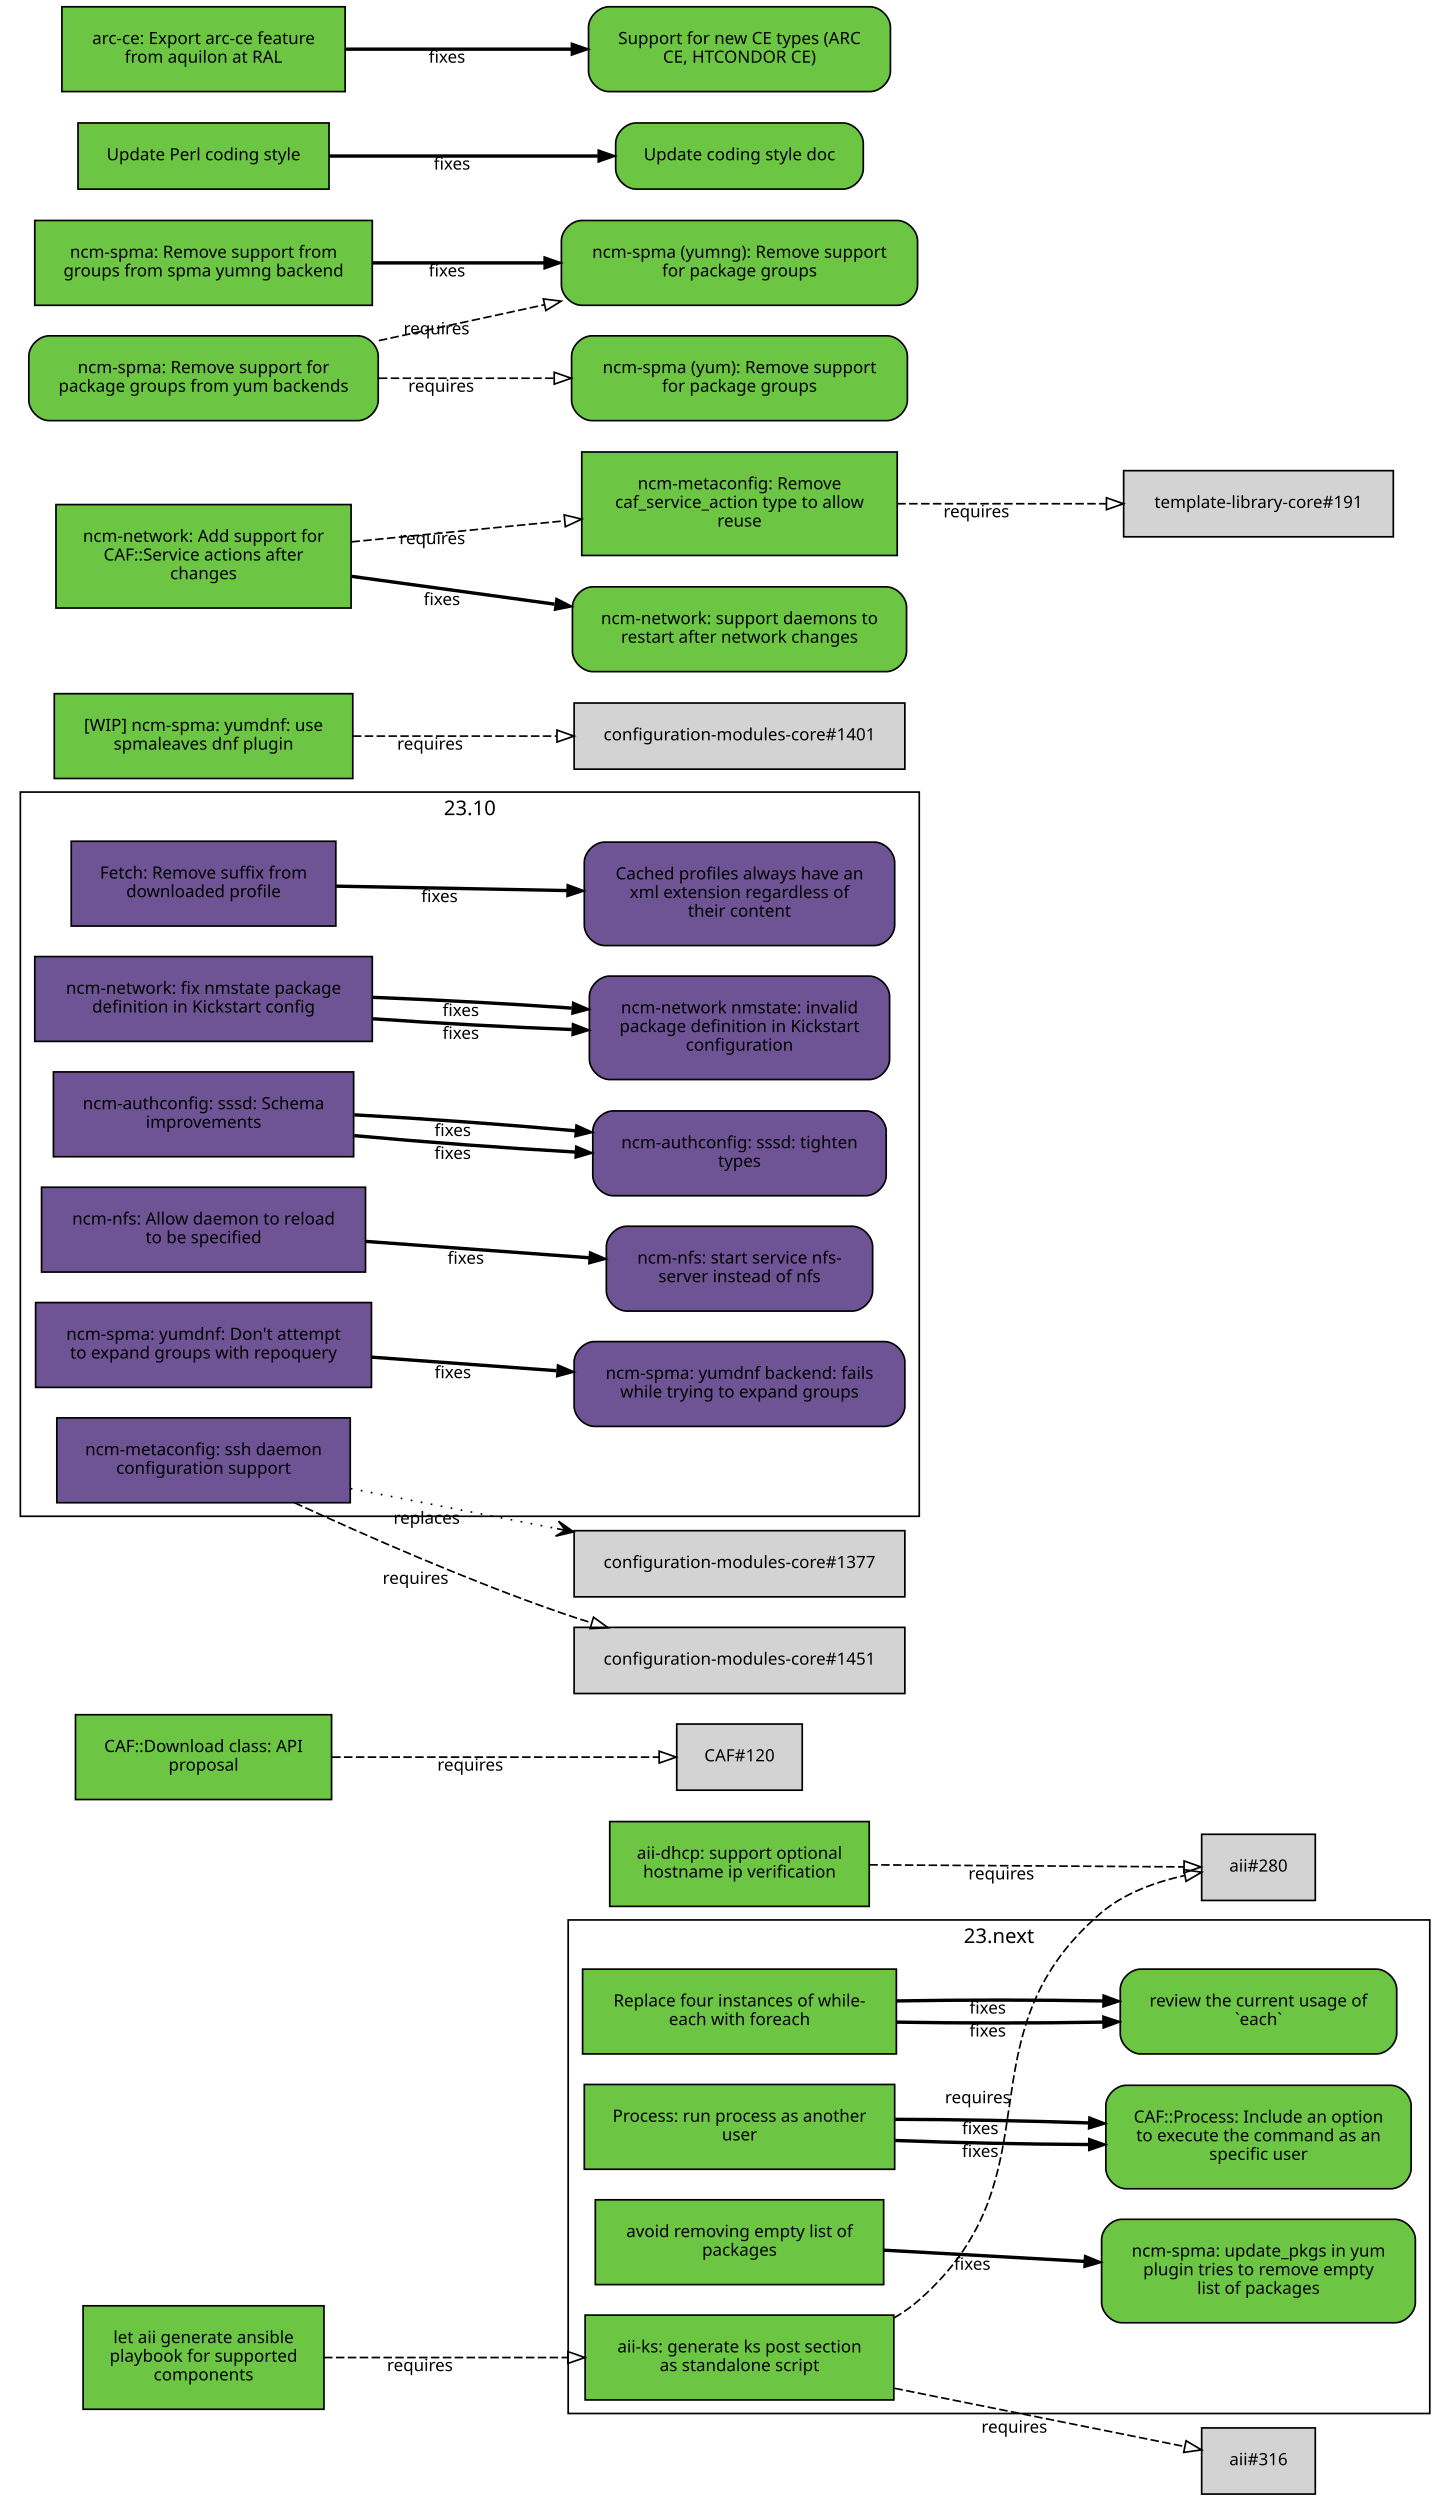
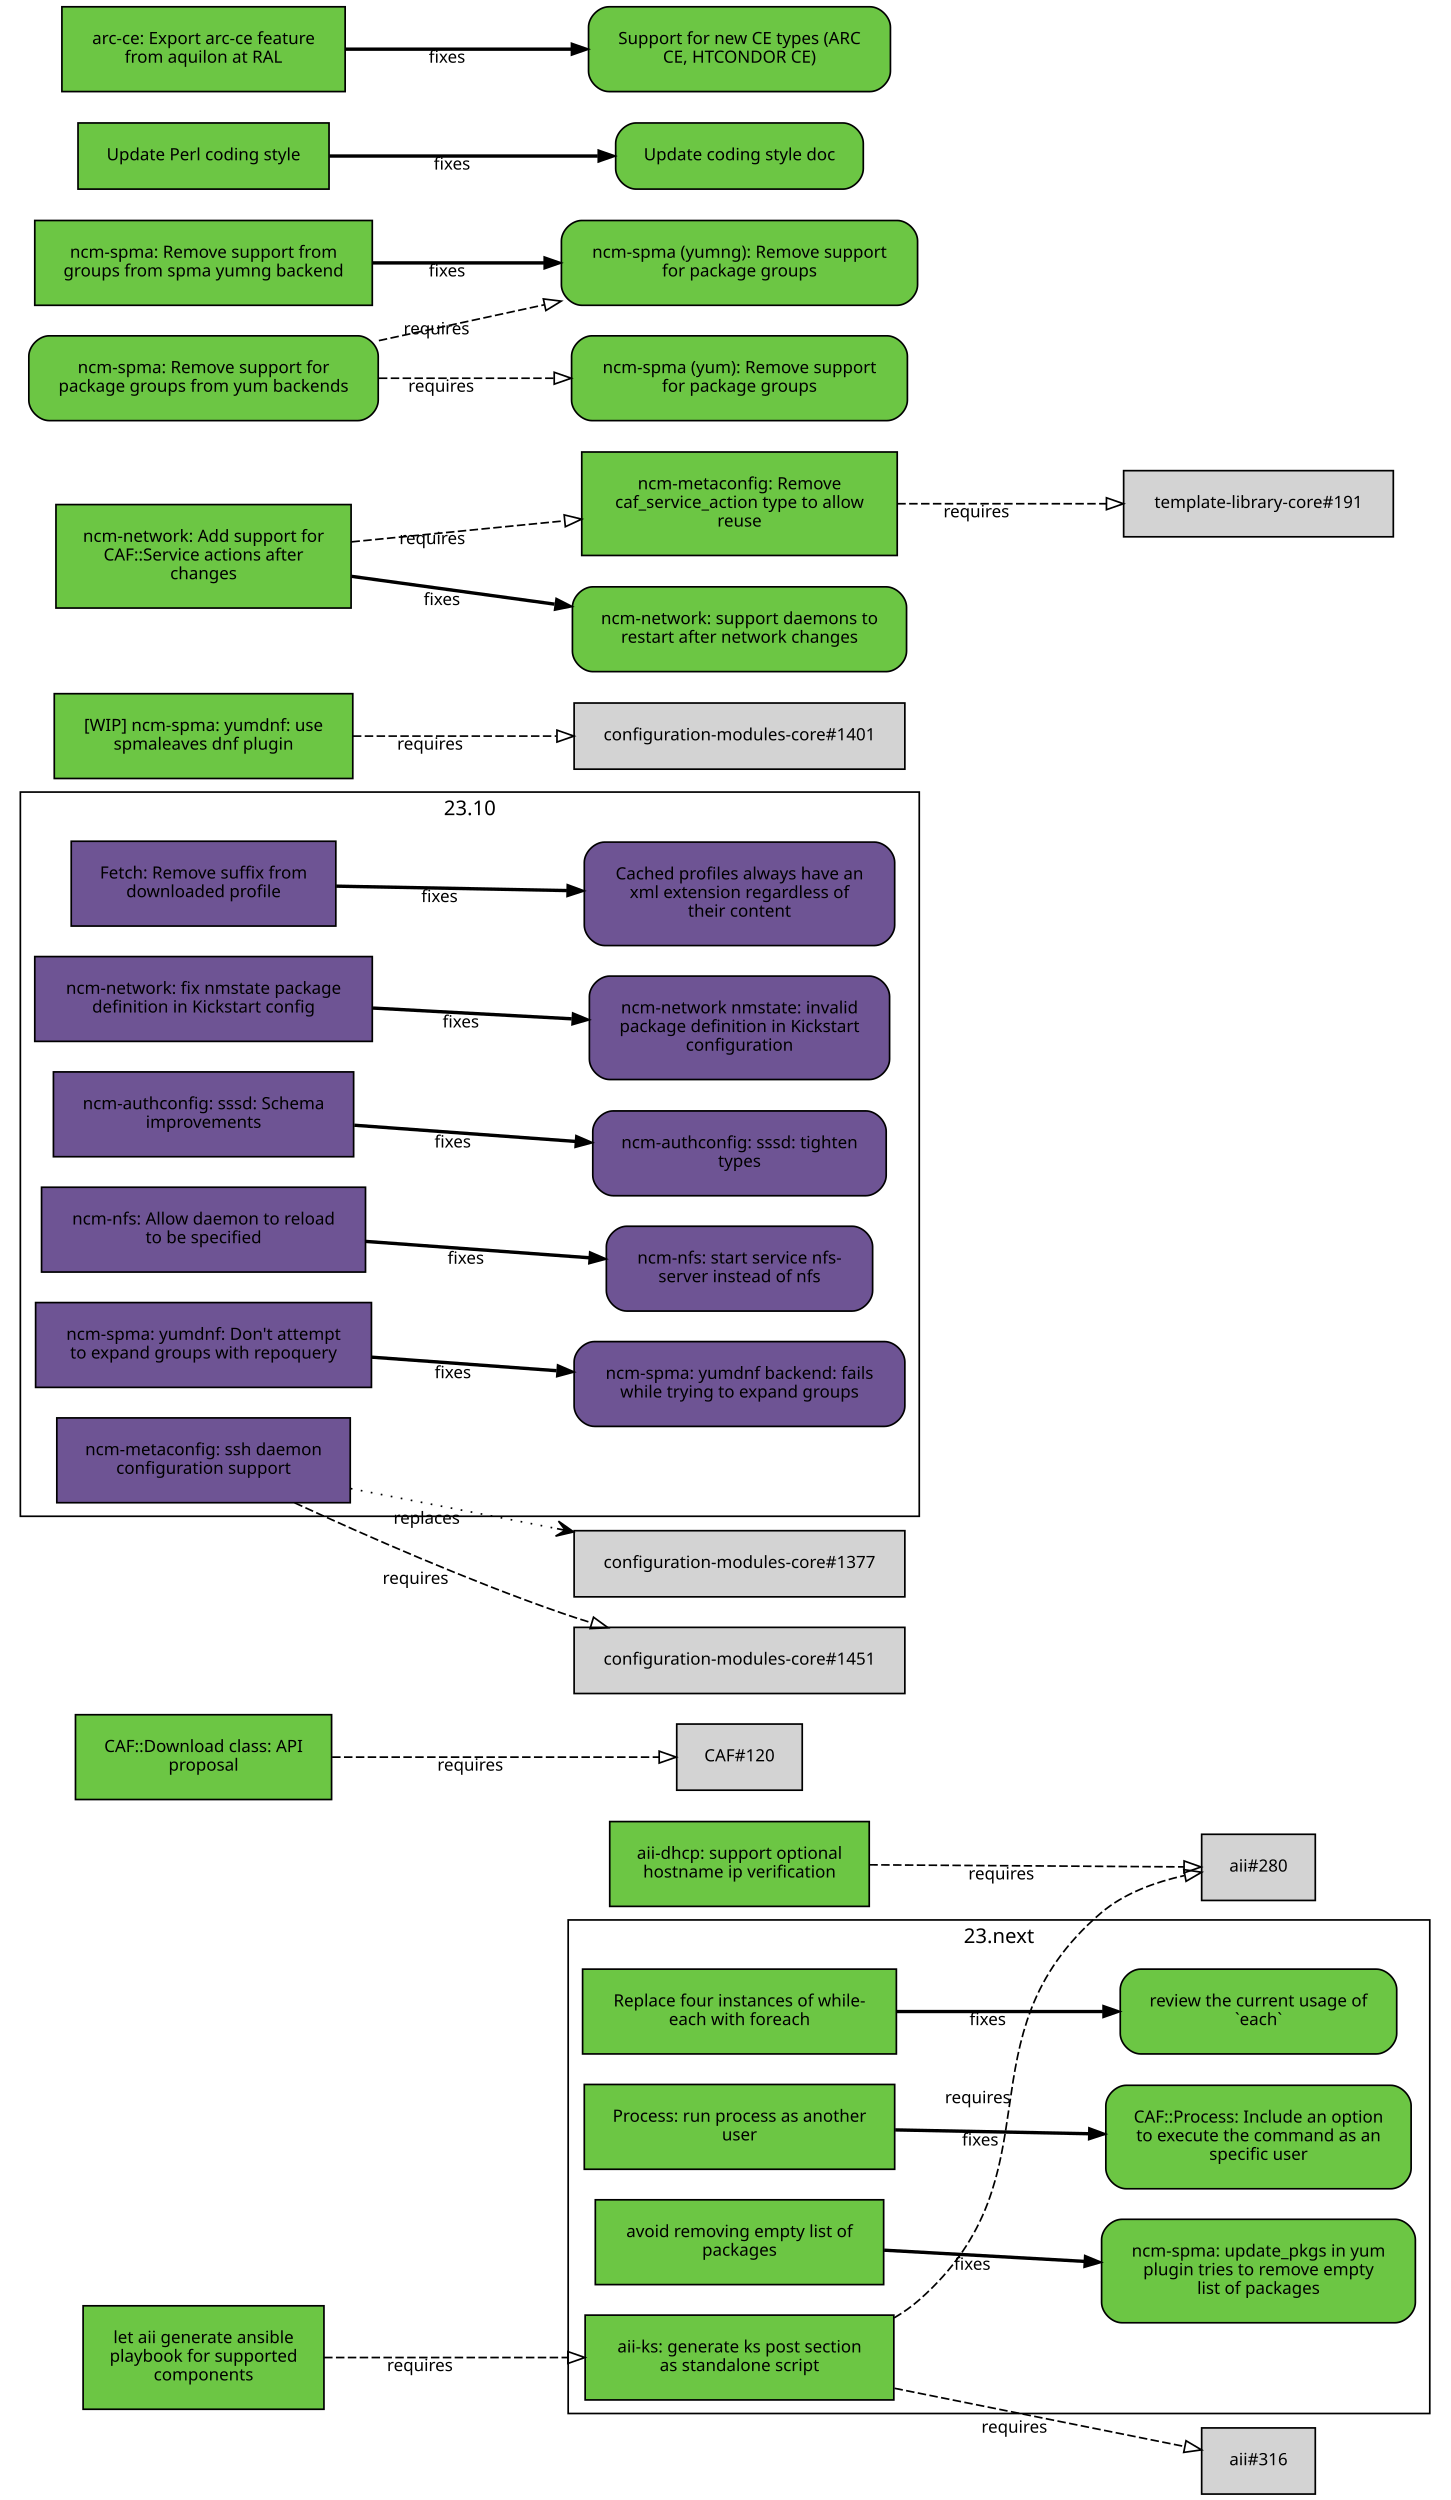
<svg xmlns="http://www.w3.org/2000/svg" xmlns:xlink="http://www.w3.org/1999/xlink" width="855pt" height="1474pt" viewBox="0.00 0.00 855.00 1474.00">
  <g id="graph0" class="graph" transform="scale(1 1) rotate(0) translate(4 1470)">
    <polygon fill="white" stroke="white" points="-4,5 -4,-1470 852,-1470 852,5 -4,5" />
    <g id="clust2" class="cluster">
      <polygon fill="none" stroke="black" points="8,-576 8,-1003 538,-1003 538,-576 8,-576" />
      <text text-anchor="middle" x="273" y="-989.4" font-family="Sans" font-size="12.00">23.10</text>
    </g>
    <g id="clust1" class="cluster">
      <polygon fill="none" stroke="black" points="331,-47 331,-338 839,-338 839,-47 331,-47" />
      <text text-anchor="middle" x="585" y="-324.4" font-family="Sans" font-size="12.00">23.next</text>
    </g>
    <g id="node1" class="node">
      <g id="a_node1">
        <a xlink:href="https://github.com/quattor/aii/pull/328" xlink:title="aii#328 (pull-request)" target="_parent">
          <polygon fill="#6cc644" stroke="black" points="523,-105 341,-105 341,-55 523,-55 523,-105" />
          <text text-anchor="middle" x="432" y="-83" font-family="Sans" font-size="10.00">aii-ks: generate ks post section</text>
          <text text-anchor="middle" x="432" y="-72" font-family="Sans" font-size="10.00">as standalone script</text>
        </a>
      </g>
    </g>
    <g id="node2" class="node">
      <polygon fill="lightgrey" stroke="black" points="771.5,-388.5 704.5,-388.5 704.5,-349.5 771.5,-349.5 771.5,-388.5" />
      <text text-anchor="middle" x="738" y="-366.5" font-family="Sans" font-size="10.00">aii#280</text>
    </g>
    <g id="edge1" class="edge">
      <path fill="none" stroke="black" stroke-dasharray="5,2" d="M523.177,-103.373C528.47,-106.484 533.473,-110.008 538,-114 621.964,-188.027 560.019,-269.143 645,-342 658.709,-353.754 677.321,-360.394 694.218,-364.145" />
      <polygon fill="none" stroke="black" points="693.975,-367.663 704.458,-366.126 695.305,-360.79 693.975,-367.663" />
      <text text-anchor="middle" x="572.527" y="-229.944" font-family="Sans" font-size="10.00">requires</text>
    </g>
    <g id="node3" class="node">
      <polygon fill="lightgrey" stroke="black" points="771.5,-38.5 704.5,-38.5 704.5,0.5 771.5,0.5 771.5,-38.5" />
      <text text-anchor="middle" x="738" y="-16.5" font-family="Sans" font-size="10.00">aii#316</text>
    </g>
    <g id="edge2" class="edge">
      <path fill="none" stroke="black" stroke-dasharray="5,2" d="M523.387,-61.863C580.055,-50.492 650.477,-36.362 694.595,-27.509" />
      <polygon fill="none" stroke="black" points="695.291,-30.939 704.407,-25.54 693.914,-24.076 695.291,-30.939" />
      <text text-anchor="middle" x="594.051" y="-35.671" font-family="Sans" font-size="10.00">requires</text>
    </g>
    <g id="node4" class="node">
      <g id="a_node4">
        <a xlink:href="https://github.com/quattor/aii/pull/331" xlink:title="aii#331 (pull-request)" target="_parent">
          <polygon fill="#6cc644" stroke="black" points="187,-110.5 45,-110.5 45,-49.5 187,-49.5 187,-110.5" />
          <text text-anchor="middle" x="116" y="-88.5" font-family="Sans" font-size="10.00">let aii generate ansible</text>
          <text text-anchor="middle" x="116" y="-77.5" font-family="Sans" font-size="10.00">playbook for supported</text>
          <text text-anchor="middle" x="116" y="-66.5" font-family="Sans" font-size="10.00">components</text>
        </a>
      </g>
    </g>
    <g id="edge3" class="edge">
      <path fill="none" stroke="black" stroke-dasharray="5,2" d="M187.077,-80C229.343,-80 283.883,-80 330.668,-80" />
      <polygon fill="none" stroke="black" points="330.834,-83.5 340.834,-80 330.834,-76.5 330.834,-83.5" />
      <text text-anchor="middle" x="243.574" y="-72" font-family="Sans" font-size="10.00">requires</text>
    </g>
    <g id="node5" class="node">
      <g id="a_node5">
        <a xlink:href="https://github.com/quattor/aii/pull/299" xlink:title="aii#299 (pull-request)" target="_parent">
          <polygon fill="#6cc644" stroke="black" points="508.5,-396 355.5,-396 355.5,-346 508.5,-346 508.5,-396" />
          <text text-anchor="middle" x="432" y="-374" font-family="Sans" font-size="10.00">aii-dhcp: support optional</text>
          <text text-anchor="middle" x="432" y="-363" font-family="Sans" font-size="10.00">hostname ip verification</text>
        </a>
      </g>
    </g>
    <g id="edge4" class="edge">
      <path fill="none" stroke="black" stroke-dasharray="5,2" d="M508.537,-370.503C567.023,-370.118 645.931,-369.599 694.049,-369.283" />
      <polygon fill="none" stroke="black" points="694.146,-372.782 704.123,-369.216 694.1,-365.782 694.146,-372.782" />
      <text text-anchor="middle" x="586.342" y="-361.86" font-family="Sans" font-size="10.00">requires</text>
    </g>
    <g id="node6" class="node">
      <g id="a_node6">
        <a xlink:href="https://github.com/quattor/CAF/pull/277" xlink:title="CAF#277 (pull-request)" target="_parent">
          <polygon fill="#6cc644" stroke="black" points="524.5,-309 339.5,-309 339.5,-259 524.5,-259 524.5,-309" />
          <text text-anchor="middle" x="432" y="-287" font-family="Sans" font-size="10.00">Replace four instances of while-</text>
          <text text-anchor="middle" x="432" y="-276" font-family="Sans" font-size="10.00">each with foreach</text>
        </a>
      </g>
    </g>
    <g id="node7" class="node">
      <g id="a_node7">
        <a xlink:href="https://github.com/quattor/CAF/issues/109" xlink:title="CAF#109 (issue)" target="_parent">
          <path fill="#6cc644" stroke="black" d="M807.5,-309C807.5,-309 668.5,-309 668.5,-309 662.5,-309 656.5,-303 656.5,-297 656.5,-297 656.5,-271 656.5,-271 656.5,-265 662.5,-259 668.5,-259 668.5,-259 807.5,-259 807.5,-259 813.5,-259 819.5,-265 819.5,-271 819.5,-271 819.5,-297 819.5,-297 819.5,-303 813.5,-309 807.5,-309" />
          <text text-anchor="middle" x="738" y="-287" font-family="Sans" font-size="10.00">review the current usage of</text>
          <text text-anchor="middle" x="738" y="-276" font-family="Sans" font-size="10.00">`each`</text>
        </a>
      </g>
    </g>
    <g id="edge5" class="edge">
-       <path fill="none" stroke="black" stroke-width="2" d="M524.622,-277.748C563.139,-277.079 607.831,-277.084 646.253,-277.763" />
-       <polygon fill="black" stroke="black" points="646.327,-281.265 656.394,-277.961 646.464,-274.266 646.327,-281.265" />
-       <text text-anchor="middle" x="578.345" y="-269.254" font-family="Sans" font-size="10.00">fixes</text>
-     </g>
-     <g id="edge7" class="edge">
-       <path fill="none" stroke="black" stroke-width="2" d="M524.622,-290.252C563.139,-290.921 607.831,-290.916 646.253,-290.237" />
-       <polygon fill="black" stroke="black" points="646.464,-293.734 656.394,-290.039 646.327,-286.735 646.464,-293.734" />
-       <text text-anchor="middle" x="578.345" y="-282.746" font-family="Sans" font-size="10.00">fixes</text>
+       <path fill="none" stroke="black" stroke-width="2" d="M524.622,-284C563.139,-284 607.831,-284 646.253,-284" />
+       <polygon fill="black" stroke="black" points="646.394,-287.5 656.394,-284 646.394,-280.5 646.394,-287.5" />
+       <text text-anchor="middle" x="578.345" y="-276" font-family="Sans" font-size="10.00">fixes</text>
    </g>
    <g id="node8" class="node">
      <g id="a_node8">
        <a xlink:href="https://github.com/quattor/CAF/pull/257" xlink:title="CAF#257 (pull-request)" target="_parent">
          <polygon fill="#6cc644" stroke="black" points="523.5,-241 340.5,-241 340.5,-191 523.5,-191 523.5,-241" />
          <text text-anchor="middle" x="432" y="-219" font-family="Sans" font-size="10.00">Process: run process as another</text>
          <text text-anchor="middle" x="432" y="-208" font-family="Sans" font-size="10.00">user</text>
        </a>
      </g>
    </g>
    <g id="node9" class="node">
      <g id="a_node9">
        <a xlink:href="https://github.com/quattor/CAF/issues/253" xlink:title="CAF#253 (issue)" target="_parent">
          <path fill="#6cc644" stroke="black" d="M816,-240.5C816,-240.5 660,-240.5 660,-240.5 654,-240.5 648,-234.5 648,-228.5 648,-228.5 648,-191.5 648,-191.5 648,-185.5 654,-179.5 660,-179.5 660,-179.5 816,-179.5 816,-179.5 822,-179.5 828,-185.5 828,-191.5 828,-191.5 828,-228.5 828,-228.5 828,-234.5 822,-240.5 816,-240.5" />
          <text text-anchor="middle" x="738" y="-218.5" font-family="Sans" font-size="10.00">CAF::Process: Include an option</text>
          <text text-anchor="middle" x="738" y="-207.5" font-family="Sans" font-size="10.00">to execute the command as an</text>
          <text text-anchor="middle" x="738" y="-196.5" font-family="Sans" font-size="10.00">specific user</text>
        </a>
      </g>
    </g>
    <g id="edge6" class="edge">
-       <path fill="none" stroke="black" stroke-width="2" d="M523.798,-207.97C559.701,-206.628 601.072,-205.766 637.762,-205.584" />
-       <polygon fill="black" stroke="black" points="637.989,-209.083 647.977,-205.551 637.966,-202.083 637.989,-209.083" />
-       <text text-anchor="middle" x="573.947" y="-198.231" font-family="Sans" font-size="10.00">fixes</text>
-     </g>
-     <g id="edge8" class="edge">
-       <path fill="none" stroke="black" stroke-width="2" d="M523.798,-220.446C559.701,-220.371 601.072,-219.6 637.762,-218.333" />
-       <polygon fill="black" stroke="black" points="638.111,-221.823 647.977,-217.963 637.857,-214.828 638.111,-221.823" />
-       <text text-anchor="middle" x="573.947" y="-211.731" font-family="Sans" font-size="10.00">fixes</text>
+       <path fill="none" stroke="black" stroke-width="2" d="M523.798,-214.208C559.701,-213.499 601.072,-212.683 637.762,-211.959" />
+       <polygon fill="black" stroke="black" points="638.048,-215.454 647.977,-211.757 637.91,-208.455 638.048,-215.454" />
+       <text text-anchor="middle" x="573.947" y="-204.981" font-family="Sans" font-size="10.00">fixes</text>
    </g>
    <g id="node10" class="node">
      <g id="a_node10">
        <a xlink:href="https://github.com/quattor/CAF/pull/110" xlink:title="CAF#110 (pull-request)" target="_parent">
          <polygon fill="#6cc644" stroke="black" points="191.5,-459 40.5,-459 40.5,-409 191.5,-409 191.5,-459" />
          <text text-anchor="middle" x="116" y="-437" font-family="Sans" font-size="10.00">CAF::Download class: API</text>
          <text text-anchor="middle" x="116" y="-426" font-family="Sans" font-size="10.00">proposal</text>
        </a>
      </g>
    </g>
    <g id="node11" class="node">
      <polygon fill="lightgrey" stroke="black" points="469,-453.5 395,-453.5 395,-414.5 469,-414.5 469,-453.5" />
      <text text-anchor="middle" x="432" y="-431.5" font-family="Sans" font-size="10.00">CAF#120</text>
    </g>
-     <g id="edge9" class="edge">
+     <g id="edge7" class="edge">
      <path fill="none" stroke="black" stroke-dasharray="5,2" d="M191.812,-434C251.718,-434 333.856,-434 384.623,-434" />
      <polygon fill="none" stroke="black" points="384.651,-437.5 394.651,-434 384.651,-430.5 384.651,-437.5" />
      <text text-anchor="middle" x="273.255" y="-426" font-family="Sans" font-size="10.00">requires</text>
    </g>
    <g id="node12" class="node">
      <g id="a_node12">
        <a xlink:href="https://github.com/quattor/CCM/pull/210" xlink:title="CCM#210 (pull-request)" target="_parent">
          <polygon fill="#6e5494" stroke="black" points="194,-974 38,-974 38,-924 194,-924 194,-974" />
          <text text-anchor="middle" x="116" y="-952" font-family="Sans" font-size="10.00">Fetch: Remove suffix from</text>
          <text text-anchor="middle" x="116" y="-941" font-family="Sans" font-size="10.00">downloaded profile</text>
        </a>
      </g>
    </g>
    <g id="node13" class="node">
      <g id="a_node13">
        <a xlink:href="https://github.com/quattor/CCM/issues/204" xlink:title="CCM#204 (issue)" target="_parent">
          <path fill="#6e5494" stroke="black" d="M511.5,-973.5C511.5,-973.5 352.5,-973.5 352.5,-973.5 346.5,-973.5 340.5,-967.5 340.5,-961.5 340.5,-961.5 340.5,-924.5 340.5,-924.5 340.5,-918.5 346.5,-912.5 352.5,-912.5 352.5,-912.5 511.5,-912.5 511.5,-912.5 517.5,-912.5 523.5,-918.5 523.5,-924.5 523.5,-924.5 523.5,-961.5 523.5,-961.5 523.5,-967.5 517.5,-973.5 511.5,-973.5" />
          <text text-anchor="middle" x="432" y="-951.5" font-family="Sans" font-size="10.00">Cached profiles always have an</text>
          <text text-anchor="middle" x="432" y="-940.5" font-family="Sans" font-size="10.00">xml extension regardless of</text>
          <text text-anchor="middle" x="432" y="-929.5" font-family="Sans" font-size="10.00">their content</text>
        </a>
      </g>
    </g>
-     <g id="edge10" class="edge">
+     <g id="edge8" class="edge">
      <path fill="none" stroke="black" stroke-width="2" d="M194.215,-947.525C235.236,-946.741 286.154,-945.768 330.251,-944.925" />
      <polygon fill="black" stroke="black" points="330.492,-948.421 340.423,-944.731 330.358,-941.423 330.492,-948.421" />
      <text text-anchor="middle" x="255.112" y="-938.132" font-family="Sans" font-size="10.00">fixes</text>
    </g>
    <g id="node14" class="node">
      <g id="a_node14">
        <a xlink:href="https://github.com/quattor/configuration-modules-core/pull/1630" xlink:title="configuration-modules-core#1630 (pull-request)" target="_parent">
          <polygon fill="#6e5494" stroke="black" points="215.5,-906 16.5,-906 16.5,-856 215.5,-856 215.5,-906" />
          <text text-anchor="middle" x="116" y="-884" font-family="Sans" font-size="10.00">ncm-network: fix nmstate package</text>
          <text text-anchor="middle" x="116" y="-873" font-family="Sans" font-size="10.00">definition in Kickstart config</text>
        </a>
      </g>
    </g>
    <g id="node15" class="node">
      <g id="a_node15">
        <a xlink:href="https://github.com/quattor/configuration-modules-core/issues/1629" xlink:title="configuration-modules-core#1629 (issue)" target="_parent">
          <path fill="#6e5494" stroke="black" d="M508.5,-894.5C508.5,-894.5 355.5,-894.5 355.5,-894.5 349.5,-894.5 343.5,-888.5 343.5,-882.5 343.5,-882.5 343.5,-845.5 343.5,-845.5 343.5,-839.5 349.5,-833.5 355.5,-833.5 355.5,-833.5 508.5,-833.5 508.5,-833.5 514.5,-833.5 520.5,-839.5 520.5,-845.5 520.5,-845.5 520.5,-882.5 520.5,-882.5 520.5,-888.5 514.5,-894.5 508.5,-894.5" />
          <text text-anchor="middle" x="432" y="-872.5" font-family="Sans" font-size="10.00">ncm-network nmstate: invalid</text>
          <text text-anchor="middle" x="432" y="-861.5" font-family="Sans" font-size="10.00">package definition in Kickstart</text>
          <text text-anchor="middle" x="432" y="-850.5" font-family="Sans" font-size="10.00">configuration</text>
        </a>
      </g>
    </g>
-     <g id="edge11" class="edge">
-       <path fill="none" stroke="black" stroke-width="2" d="M215.921,-869.323C253.303,-866.723 295.798,-864.427 333.087,-862.995" />
-       <polygon fill="black" stroke="black" points="333.593,-866.479 343.458,-862.615 333.336,-859.484 333.593,-866.479" />
-       <text text-anchor="middle" x="267.683" y="-857.446" font-family="Sans" font-size="10.00">fixes</text>
-     </g>
-     <g id="edge13" class="edge">
-       <path fill="none" stroke="black" stroke-width="2" d="M215.921,-881.966C253.303,-880.519 295.798,-878.213 333.087,-875.607" />
-       <polygon fill="black" stroke="black" points="333.734,-879.07 343.458,-874.864 333.234,-872.087 333.734,-879.07" />
-       <text text-anchor="middle" x="267.683" y="-870.938" font-family="Sans" font-size="10.00">fixes</text>
+     <g id="edge9" class="edge">
+       <path fill="none" stroke="black" stroke-width="2" d="M215.921,-875.644C253.303,-873.621 295.798,-871.32 333.087,-869.301" />
+       <polygon fill="black" stroke="black" points="333.662,-872.775 343.458,-868.74 333.283,-865.785 333.662,-872.775" />
+       <text text-anchor="middle" x="267.683" y="-864.192" font-family="Sans" font-size="10.00">fixes</text>
    </g>
    <g id="node16" class="node">
      <g id="a_node16">
        <a xlink:href="https://github.com/quattor/configuration-modules-core/pull/1622" xlink:title="configuration-modules-core#1622 (pull-request)" target="_parent">
          <polygon fill="#6e5494" stroke="black" points="204.5,-838 27.5,-838 27.5,-788 204.5,-788 204.5,-838" />
          <text text-anchor="middle" x="116" y="-816" font-family="Sans" font-size="10.00">ncm-authconfig: sssd: Schema</text>
          <text text-anchor="middle" x="116" y="-805" font-family="Sans" font-size="10.00">improvements</text>
        </a>
      </g>
    </g>
    <g id="node17" class="node">
      <g id="a_node17">
        <a xlink:href="https://github.com/quattor/configuration-modules-core/issues/1471" xlink:title="configuration-modules-core#1471 (issue)" target="_parent">
          <path fill="#6e5494" stroke="black" d="M506.5,-815C506.5,-815 357.5,-815 357.5,-815 351.5,-815 345.5,-809 345.5,-803 345.5,-803 345.5,-777 345.5,-777 345.5,-771 351.5,-765 357.5,-765 357.5,-765 506.5,-765 506.5,-765 512.5,-765 518.5,-771 518.5,-777 518.5,-777 518.5,-803 518.5,-803 518.5,-809 512.5,-815 506.5,-815" />
          <text text-anchor="middle" x="432" y="-793" font-family="Sans" font-size="10.00">ncm-authconfig: sssd: tighten</text>
          <text text-anchor="middle" x="432" y="-782" font-family="Sans" font-size="10.00">types</text>
        </a>
      </g>
    </g>
-     <g id="edge12" class="edge">
-       <path fill="none" stroke="black" stroke-width="2" d="M204.884,-800.431C245.446,-796.685 293.697,-793.104 335.189,-790.746" />
-       <polygon fill="black" stroke="black" points="335.515,-794.233 345.307,-790.188 335.129,-787.244 335.515,-794.233" />
-       <text text-anchor="middle" x="262.92" y="-786.683" font-family="Sans" font-size="10.00">fixes</text>
-     </g>
-     <g id="edge14" class="edge">
-       <path fill="none" stroke="black" stroke-width="2" d="M204.884,-812.694C245.446,-810.498 293.697,-807.01 335.189,-803.29" />
-       <polygon fill="black" stroke="black" points="335.667,-806.761 345.307,-802.366 335.03,-799.79 335.667,-806.761" />
-       <text text-anchor="middle" x="262.92" y="-800.182" font-family="Sans" font-size="10.00">fixes</text>
+     <g id="edge10" class="edge">
+       <path fill="none" stroke="black" stroke-width="2" d="M204.884,-806.563C245.446,-803.592 293.697,-800.057 335.189,-797.018" />
+       <polygon fill="black" stroke="black" points="335.589,-800.498 345.307,-796.277 335.078,-793.517 335.589,-800.498" />
+       <text text-anchor="middle" x="262.92" y="-793.433" font-family="Sans" font-size="10.00">fixes</text>
    </g>
    <g id="node18" class="node">
      <g id="a_node18">
        <a xlink:href="https://github.com/quattor/configuration-modules-core/pull/1621" xlink:title="configuration-modules-core#1621 (pull-request)" target="_parent">
          <polygon fill="#6e5494" stroke="black" points="211.5,-770 20.5,-770 20.5,-720 211.5,-720 211.5,-770" />
          <text text-anchor="middle" x="116" y="-748" font-family="Sans" font-size="10.00">ncm-nfs: Allow daemon to reload</text>
          <text text-anchor="middle" x="116" y="-737" font-family="Sans" font-size="10.00">to be specified</text>
        </a>
      </g>
    </g>
    <g id="node19" class="node">
      <g id="a_node19">
        <a xlink:href="https://github.com/quattor/configuration-modules-core/issues/1618" xlink:title="configuration-modules-core#1618 (issue)" target="_parent">
          <path fill="#6e5494" stroke="black" d="M498.5,-747C498.5,-747 365.5,-747 365.5,-747 359.5,-747 353.5,-741 353.5,-735 353.5,-735 353.5,-709 353.5,-709 353.5,-703 359.5,-697 365.5,-697 365.5,-697 498.5,-697 498.5,-697 504.5,-697 510.5,-703 510.5,-709 510.5,-709 510.5,-735 510.5,-735 510.5,-741 504.5,-747 498.5,-747" />
          <text text-anchor="middle" x="432" y="-725" font-family="Sans" font-size="10.00">ncm-nfs: start service nfs-</text>
          <text text-anchor="middle" x="432" y="-714" font-family="Sans" font-size="10.00">server instead of nfs</text>
        </a>
      </g>
    </g>
-     <g id="edge15" class="edge">
+     <g id="edge11" class="edge">
      <path fill="none" stroke="black" stroke-width="2" d="M211.636,-738.068C253.508,-735.001 302.447,-731.416 343.464,-728.412" />
      <polygon fill="black" stroke="black" points="343.722,-731.902 353.439,-727.681 343.21,-724.921 343.722,-731.902" />
      <text text-anchor="middle" x="270.635" y="-724.868" font-family="Sans" font-size="10.00">fixes</text>
    </g>
    <g id="node20" class="node">
      <g id="a_node20">
        <a xlink:href="https://github.com/quattor/configuration-modules-core/pull/1620" xlink:title="configuration-modules-core#1620 (pull-request)" target="_parent">
          <polygon fill="#6e5494" stroke="black" points="215,-702 17,-702 17,-652 215,-652 215,-702" />
          <text text-anchor="middle" x="116" y="-680" font-family="Sans" font-size="10.00">ncm-spma: yumdnf: Don't attempt</text>
          <text text-anchor="middle" x="116" y="-669" font-family="Sans" font-size="10.00">to expand groups with repoquery</text>
        </a>
      </g>
    </g>
    <g id="node21" class="node">
      <g id="a_node21">
        <a xlink:href="https://github.com/quattor/configuration-modules-core/issues/1524" xlink:title="configuration-modules-core#1524 (issue)" target="_parent">
          <path fill="#6e5494" stroke="black" d="M517.5,-679C517.5,-679 346.5,-679 346.5,-679 340.5,-679 334.5,-673 334.5,-667 334.5,-667 334.5,-641 334.5,-641 334.5,-635 340.5,-629 346.5,-629 346.5,-629 517.5,-629 517.5,-629 523.5,-629 529.5,-635 529.5,-641 529.5,-641 529.5,-667 529.5,-667 529.5,-673 523.5,-679 517.5,-679" />
          <text text-anchor="middle" x="432" y="-657" font-family="Sans" font-size="10.00">ncm-spma: yumdnf backend: fails</text>
          <text text-anchor="middle" x="432" y="-646" font-family="Sans" font-size="10.00">while trying to expand groups</text>
        </a>
      </g>
    </g>
-     <g id="edge16" class="edge">
+     <g id="edge12" class="edge">
      <path fill="none" stroke="black" stroke-width="2" d="M215.06,-669.817C249.699,-667.28 288.815,-664.415 324.146,-661.827" />
      <polygon fill="black" stroke="black" points="324.773,-665.29 334.491,-661.069 324.262,-658.309 324.773,-665.29" />
      <text text-anchor="middle" x="262.99" y="-657.428" font-family="Sans" font-size="10.00">fixes</text>
    </g>
    <g id="node22" class="node">
      <g id="a_node22">
        <a xlink:href="https://github.com/quattor/configuration-modules-core/pull/1554" xlink:title="configuration-modules-core#1554 (pull-request)" target="_parent">
          <polygon fill="#6cc644" stroke="black" points="517,-173 347,-173 347,-123 517,-123 517,-173" />
          <text text-anchor="middle" x="432" y="-151" font-family="Sans" font-size="10.00">avoid removing empty list of</text>
          <text text-anchor="middle" x="432" y="-140" font-family="Sans" font-size="10.00">packages</text>
        </a>
      </g>
    </g>
    <g id="node23" class="node">
      <g id="a_node23">
        <a xlink:href="https://github.com/quattor/configuration-modules-core/issues/1553" xlink:title="configuration-modules-core#1553 (issue)" target="_parent">
          <path fill="#6cc644" stroke="black" d="M818.5,-161.5C818.5,-161.5 657.5,-161.5 657.5,-161.5 651.5,-161.5 645.5,-155.5 645.5,-149.5 645.5,-149.5 645.5,-112.5 645.5,-112.5 645.5,-106.5 651.5,-100.5 657.5,-100.5 657.5,-100.5 818.5,-100.5 818.5,-100.5 824.5,-100.5 830.5,-106.5 830.5,-112.5 830.5,-112.5 830.5,-149.5 830.5,-149.5 830.5,-155.5 824.5,-161.5 818.5,-161.5" />
          <text text-anchor="middle" x="738" y="-139.5" font-family="Sans" font-size="10.00">ncm-spma: update_pkgs in yum</text>
          <text text-anchor="middle" x="738" y="-128.5" font-family="Sans" font-size="10.00">plugin tries to remove empty</text>
          <text text-anchor="middle" x="738" y="-117.5" font-family="Sans" font-size="10.00">list of packages</text>
        </a>
      </g>
    </g>
-     <g id="edge17" class="edge">
+     <g id="edge13" class="edge">
      <path fill="none" stroke="black" stroke-width="2" d="M517.277,-143.287C553.812,-141.244 596.909,-138.834 635.213,-136.692" />
      <polygon fill="black" stroke="black" points="635.57,-140.178 645.359,-136.125 635.179,-133.189 635.57,-140.178" />
      <text text-anchor="middle" x="569.248" y="-131.71" font-family="Sans" font-size="10.00">fixes</text>
    </g>
    <g id="node24" class="node">
      <g id="a_node24">
        <a xlink:href="https://github.com/quattor/configuration-modules-core/pull/1452" xlink:title="configuration-modules-core#1452 (pull-request)" target="_parent">
          <polygon fill="#6e5494" stroke="black" points="202.5,-634 29.5,-634 29.5,-584 202.5,-584 202.5,-634" />
          <text text-anchor="middle" x="116" y="-612" font-family="Sans" font-size="10.00">ncm-metaconfig: ssh daemon</text>
          <text text-anchor="middle" x="116" y="-601" font-family="Sans" font-size="10.00">configuration support</text>
        </a>
      </g>
    </g>
    <g id="node25" class="node">
      <polygon fill="lightgrey" stroke="black" points="529.5,-567.5 334.5,-567.5 334.5,-528.5 529.5,-528.5 529.5,-567.5" />
      <text text-anchor="middle" x="432" y="-545.5" font-family="Sans" font-size="10.00">configuration-modules-core#1377</text>
    </g>
-     <g id="edge18" class="edge">
+     <g id="edge14" class="edge">
      <path fill="none" stroke="black" stroke-dasharray="1,5" d="M202.802,-592.331C240.298,-585.047 284.669,-576.427 324.269,-568.734" />
      <polygon fill="black" stroke="black" points="334.228,-566.8 325.269,-573.124 329.319,-567.753 324.411,-568.707 324.411,-568.707 324.411,-568.707 329.319,-567.753 323.553,-564.289 334.228,-566.8 334.228,-566.8" />
      <text text-anchor="middle" x="247.583" y="-571.552" font-family="Sans" font-size="10.00">replaces</text>
    </g>
    <g id="node26" class="node">
      <polygon fill="lightgrey" stroke="black" points="529.5,-510.5 334.5,-510.5 334.5,-471.5 529.5,-471.5 529.5,-510.5" />
      <text text-anchor="middle" x="432" y="-488.5" font-family="Sans" font-size="10.00">configuration-modules-core#1451</text>
    </g>
-     <g id="edge19" class="edge">
+     <g id="edge15" class="edge">
      <path fill="none" stroke="black" stroke-dasharray="5,2" d="M169.693,-583.943C211.678,-564.586 272.288,-537.982 327,-519 332.797,-516.989 338.816,-515.033 344.905,-513.152" />
      <polygon fill="none" stroke="black" points="345.944,-516.495 354.51,-510.26 343.926,-509.792 345.944,-516.495" />
      <text text-anchor="middle" x="240.995" y="-536.113" font-family="Sans" font-size="10.00">requires</text>
    </g>
    <g id="node27" class="node">
      <g id="a_node27">
        <a xlink:href="https://github.com/quattor/configuration-modules-core/pull/1507" xlink:title="configuration-modules-core#1507 (pull-request)" target="_parent">
          <polygon fill="#6cc644" stroke="black" points="204,-1061 28,-1061 28,-1011 204,-1011 204,-1061" />
          <text text-anchor="middle" x="116" y="-1039" font-family="Sans" font-size="10.00">[WIP] ncm-spma: yumdnf: use</text>
          <text text-anchor="middle" x="116" y="-1028" font-family="Sans" font-size="10.00">spmaleaves dnf plugin</text>
        </a>
      </g>
    </g>
    <g id="node28" class="node">
      <polygon fill="lightgrey" stroke="black" points="529.5,-1055.5 334.5,-1055.5 334.5,-1016.5 529.5,-1016.5 529.5,-1055.5" />
      <text text-anchor="middle" x="432" y="-1033.5" font-family="Sans" font-size="10.00">configuration-modules-core#1401</text>
    </g>
-     <g id="edge20" class="edge">
+     <g id="edge16" class="edge">
      <path fill="none" stroke="black" stroke-dasharray="5,2" d="M204.05,-1036C241.203,-1036 284.927,-1036 324.027,-1036" />
      <polygon fill="none" stroke="black" points="324.391,-1039.5 334.391,-1036 324.391,-1032.5 324.391,-1039.5" />
      <text text-anchor="middle" x="249.549" y="-1028" font-family="Sans" font-size="10.00">requires</text>
    </g>
    <g id="node29" class="node">
      <g id="a_node29">
        <a xlink:href="https://github.com/quattor/configuration-modules-core/pull/1336" xlink:title="configuration-modules-core#1336 (pull-request)" target="_parent">
          <polygon fill="#6cc644" stroke="black" points="203,-1172.5 29,-1172.5 29,-1111.5 203,-1111.5 203,-1172.5" />
          <text text-anchor="middle" x="116" y="-1150.5" font-family="Sans" font-size="10.00">ncm-network: Add support for</text>
          <text text-anchor="middle" x="116" y="-1139.5" font-family="Sans" font-size="10.00">CAF::Service actions after</text>
          <text text-anchor="middle" x="116" y="-1128.5" font-family="Sans" font-size="10.00">changes</text>
        </a>
      </g>
    </g>
    <g id="node30" class="node">
      <g id="a_node30">
        <a xlink:href="https://github.com/quattor/configuration-modules-core/pull/1335" xlink:title="configuration-modules-core#1335 (pull-request)" target="_parent">
          <polygon fill="#6cc644" stroke="black" points="525,-1203.5 339,-1203.5 339,-1142.5 525,-1142.5 525,-1203.5" />
          <text text-anchor="middle" x="432" y="-1181.5" font-family="Sans" font-size="10.00">ncm-metaconfig: Remove</text>
          <text text-anchor="middle" x="432" y="-1170.5" font-family="Sans" font-size="10.00">caf_service_action type to allow</text>
          <text text-anchor="middle" x="432" y="-1159.5" font-family="Sans" font-size="10.00">reuse</text>
        </a>
      </g>
    </g>
-     <g id="edge21" class="edge">
+     <g id="edge17" class="edge">
      <path fill="none" stroke="black" stroke-dasharray="5,2" d="M203.217,-1150.51C242.047,-1154.35 288.184,-1158.9 328.746,-1162.9" />
      <polygon fill="none" stroke="black" points="328.636,-1166.41 338.931,-1163.91 329.323,-1159.44 328.636,-1166.41" />
      <text text-anchor="middle" x="250.868" y="-1149.19" font-family="Sans" font-size="10.00">requires</text>
    </g>
    <g id="node31" class="node">
      <g id="a_node31">
        <a xlink:href="https://github.com/quattor/configuration-modules-core/issues/1071" xlink:title="configuration-modules-core#1071 (issue)" target="_parent">
          <path fill="#6cc644" stroke="black" d="M518.5,-1124C518.5,-1124 345.5,-1124 345.5,-1124 339.5,-1124 333.5,-1118 333.5,-1112 333.5,-1112 333.5,-1086 333.5,-1086 333.5,-1080 339.5,-1074 345.5,-1074 345.5,-1074 518.5,-1074 518.5,-1074 524.5,-1074 530.5,-1080 530.5,-1086 530.5,-1086 530.5,-1112 530.5,-1112 530.5,-1118 524.5,-1124 518.5,-1124" />
          <text text-anchor="middle" x="432" y="-1102" font-family="Sans" font-size="10.00">ncm-network: support daemons to</text>
          <text text-anchor="middle" x="432" y="-1091" font-family="Sans" font-size="10.00">restart after network changes</text>
        </a>
      </g>
    </g>
-     <g id="edge22" class="edge">
+     <g id="edge18" class="edge">
      <path fill="none" stroke="black" stroke-width="2" d="M203.217,-1130.19C240.216,-1125.13 283.848,-1119.15 322.972,-1113.79" />
      <polygon fill="black" stroke="black" points="323.912,-1117.2 333.344,-1112.37 322.962,-1110.26 323.912,-1117.2" />
      <text text-anchor="middle" x="256.527" y="-1113.25" font-family="Sans" font-size="10.00">fixes</text>
    </g>
    <g id="node32" class="node">
      <polygon fill="lightgrey" stroke="black" points="817.5,-1192.5 658.5,-1192.5 658.5,-1153.5 817.5,-1153.5 817.5,-1192.5" />
      <text text-anchor="middle" x="738" y="-1170.5" font-family="Sans" font-size="10.00">template-library-core#191</text>
    </g>
-     <g id="edge23" class="edge">
+     <g id="edge19" class="edge">
      <path fill="none" stroke="black" stroke-dasharray="5,2" d="M525.035,-1173C564.097,-1173 609.452,-1173 648.16,-1173" />
      <polygon fill="none" stroke="black" points="648.369,-1176.5 658.369,-1173 648.369,-1169.5 648.369,-1176.5" />
      <text text-anchor="middle" x="571.665" y="-1165" font-family="Sans" font-size="10.00">requires</text>
    </g>
    <g id="node33" class="node">
      <g id="a_node33">
        <a xlink:href="https://github.com/quattor/configuration-modules-core/pull/1148" xlink:title="configuration-modules-core#1148 (pull-request)" target="_parent">
          <polygon fill="#6cc644" stroke="black" points="215.5,-1340 16.5,-1340 16.5,-1290 215.5,-1290 215.5,-1340" />
          <text text-anchor="middle" x="116" y="-1318" font-family="Sans" font-size="10.00">ncm-spma: Remove support from</text>
          <text text-anchor="middle" x="116" y="-1307" font-family="Sans" font-size="10.00">groups from spma yumng backend</text>
        </a>
      </g>
    </g>
    <g id="node34" class="node">
      <g id="a_node34">
        <a xlink:href="https://github.com/quattor/configuration-modules-core/issues/952" xlink:title="configuration-modules-core#952 (issue)" target="_parent">
          <path fill="#6cc644" stroke="black" d="M525,-1340C525,-1340 339,-1340 339,-1340 333,-1340 327,-1334 327,-1328 327,-1328 327,-1302 327,-1302 327,-1296 333,-1290 339,-1290 339,-1290 525,-1290 525,-1290 531,-1290 537,-1296 537,-1302 537,-1302 537,-1328 537,-1328 537,-1334 531,-1340 525,-1340" />
          <text text-anchor="middle" x="432" y="-1318" font-family="Sans" font-size="10.00">ncm-spma (yumng): Remove support</text>
          <text text-anchor="middle" x="432" y="-1307" font-family="Sans" font-size="10.00">for package groups</text>
        </a>
      </g>
    </g>
-     <g id="edge24" class="edge">
+     <g id="edge20" class="edge">
      <path fill="none" stroke="black" stroke-width="2" d="M215.921,-1315C247.933,-1315 283.695,-1315 316.726,-1315" />
      <polygon fill="black" stroke="black" points="316.883,-1318.5 326.883,-1315 316.882,-1311.5 316.883,-1318.5" />
      <text text-anchor="middle" x="259.546" y="-1307" font-family="Sans" font-size="10.00">fixes</text>
    </g>
    <g id="node35" class="node">
      <g id="a_node35">
        <a xlink:href="https://github.com/quattor/configuration-modules-core/issues/950" xlink:title="configuration-modules-core#950 (issue)" target="_parent">
          <path fill="#6cc644" stroke="black" d="M207,-1272C207,-1272 25,-1272 25,-1272 19,-1272 13,-1266 13,-1260 13,-1260 13,-1234 13,-1234 13,-1228 19,-1222 25,-1222 25,-1222 207,-1222 207,-1222 213,-1222 219,-1228 219,-1234 219,-1234 219,-1260 219,-1260 219,-1266 213,-1272 207,-1272" />
          <text text-anchor="middle" x="116" y="-1250" font-family="Sans" font-size="10.00">ncm-spma: Remove support for</text>
          <text text-anchor="middle" x="116" y="-1239" font-family="Sans" font-size="10.00">package groups from yum backends</text>
        </a>
      </g>
    </g>
    <g id="node36" class="node">
      <g id="a_node36">
        <a xlink:href="https://github.com/quattor/configuration-modules-core/issues/951" xlink:title="configuration-modules-core#951 (issue)" target="_parent">
          <path fill="#6cc644" stroke="black" d="M519,-1272C519,-1272 345,-1272 345,-1272 339,-1272 333,-1266 333,-1260 333,-1260 333,-1234 333,-1234 333,-1228 339,-1222 345,-1222 345,-1222 519,-1222 519,-1222 525,-1222 531,-1228 531,-1234 531,-1234 531,-1260 531,-1260 531,-1266 525,-1272 519,-1272" />
          <text text-anchor="middle" x="432" y="-1250" font-family="Sans" font-size="10.00">ncm-spma (yum): Remove support</text>
          <text text-anchor="middle" x="432" y="-1239" font-family="Sans" font-size="10.00">for package groups</text>
        </a>
      </g>
    </g>
-     <g id="edge25" class="edge">
+     <g id="edge21" class="edge">
      <path fill="none" stroke="black" stroke-dasharray="5,2" d="M219.381,-1247C252.386,-1247 289.071,-1247 322.502,-1247" />
      <polygon fill="none" stroke="black" points="322.765,-1250.5 332.765,-1247 322.765,-1243.5 322.765,-1250.5" />
      <text text-anchor="middle" x="256.107" y="-1239" font-family="Sans" font-size="10.00">requires</text>
    </g>
-     <g id="edge26" class="edge">
+     <g id="edge22" class="edge">
      <path fill="none" stroke="black" stroke-dasharray="5,2" d="M219.381,-1269.17C250.602,-1275.93 285.116,-1283.41 317.053,-1290.32" />
      <polygon fill="none" stroke="black" points="316.361,-1293.75 326.876,-1292.45 317.843,-1286.91 316.361,-1293.75" />
      <text text-anchor="middle" x="253.372" y="-1272.86" font-family="Sans" font-size="10.00">requires</text>
    </g>
    <g id="node37" class="node">
      <g id="a_node37">
        <a xlink:href="https://github.com/quattor/quattor.github.com/pull/278" xlink:title="quattor.github.com#278 (pull-request)" target="_parent">
          <polygon fill="#6cc644" stroke="black" points="190,-1397.5 42,-1397.5 42,-1358.5 190,-1358.5 190,-1397.5" />
          <text text-anchor="middle" x="116" y="-1375.5" font-family="Sans" font-size="10.00">Update Perl coding style</text>
        </a>
      </g>
    </g>
    <g id="node38" class="node">
      <g id="a_node38">
        <a xlink:href="https://github.com/quattor/quattor.github.com/issues/215" xlink:title="quattor.github.com#215 (issue)" target="_parent">
          <path fill="#6cc644" stroke="black" d="M493,-1397.5C493,-1397.5 371,-1397.5 371,-1397.5 365,-1397.5 359,-1391.5 359,-1385.5 359,-1385.5 359,-1370.5 359,-1370.5 359,-1364.5 365,-1358.5 371,-1358.5 371,-1358.5 493,-1358.5 493,-1358.5 499,-1358.5 505,-1364.5 505,-1370.5 505,-1370.5 505,-1385.5 505,-1385.5 505,-1391.5 499,-1397.5 493,-1397.5" />
          <text text-anchor="middle" x="432" y="-1375.5" font-family="Sans" font-size="10.00">Update coding style doc</text>
        </a>
      </g>
    </g>
-     <g id="edge27" class="edge">
+     <g id="edge23" class="edge">
      <path fill="none" stroke="black" stroke-width="2" d="M190.223,-1378C237.595,-1378 299.358,-1378 348.469,-1378" />
      <polygon fill="black" stroke="black" points="348.747,-1381.5 358.747,-1378 348.746,-1374.5 348.747,-1381.5" />
      <text text-anchor="middle" x="262.497" y="-1370" font-family="Sans" font-size="10.00">fixes</text>
    </g>
    <g id="node39" class="node">
      <g id="a_node39">
        <a xlink:href="https://github.com/quattor/template-library-grid/pull/232" xlink:title="template-library-grid#232 (pull-request)" target="_parent">
          <polygon fill="#6cc644" stroke="black" points="199.5,-1466 32.5,-1466 32.5,-1416 199.5,-1416 199.5,-1466" />
          <text text-anchor="middle" x="116" y="-1444" font-family="Sans" font-size="10.00">arc-ce: Export arc-ce feature</text>
          <text text-anchor="middle" x="116" y="-1433" font-family="Sans" font-size="10.00">from aquilon at RAL</text>
        </a>
      </g>
    </g>
    <g id="node40" class="node">
      <g id="a_node40">
        <a xlink:href="https://github.com/quattor/template-library-grid/issues/221" xlink:title="template-library-grid#221 (issue)" target="_parent">
          <path fill="#6cc644" stroke="black" d="M509,-1466C509,-1466 355,-1466 355,-1466 349,-1466 343,-1460 343,-1454 343,-1454 343,-1428 343,-1428 343,-1422 349,-1416 355,-1416 355,-1416 509,-1416 509,-1416 515,-1416 521,-1422 521,-1428 521,-1428 521,-1454 521,-1454 521,-1460 515,-1466 509,-1466" />
          <text text-anchor="middle" x="432" y="-1444" font-family="Sans" font-size="10.00">Support for new CE types (ARC</text>
          <text text-anchor="middle" x="432" y="-1433" font-family="Sans" font-size="10.00">CE, HTCONDOR CE)</text>
        </a>
      </g>
    </g>
-     <g id="edge28" class="edge">
+     <g id="edge24" class="edge">
      <path fill="none" stroke="black" stroke-width="2" d="M199.911,-1441C240.702,-1441 290.151,-1441 332.823,-1441" />
      <polygon fill="black" stroke="black" points="332.947,-1444.5 342.947,-1441 332.947,-1437.5 332.947,-1444.5" />
      <text text-anchor="middle" x="259.543" y="-1433" font-family="Sans" font-size="10.00">fixes</text>
    </g>
  </g>
</svg>
